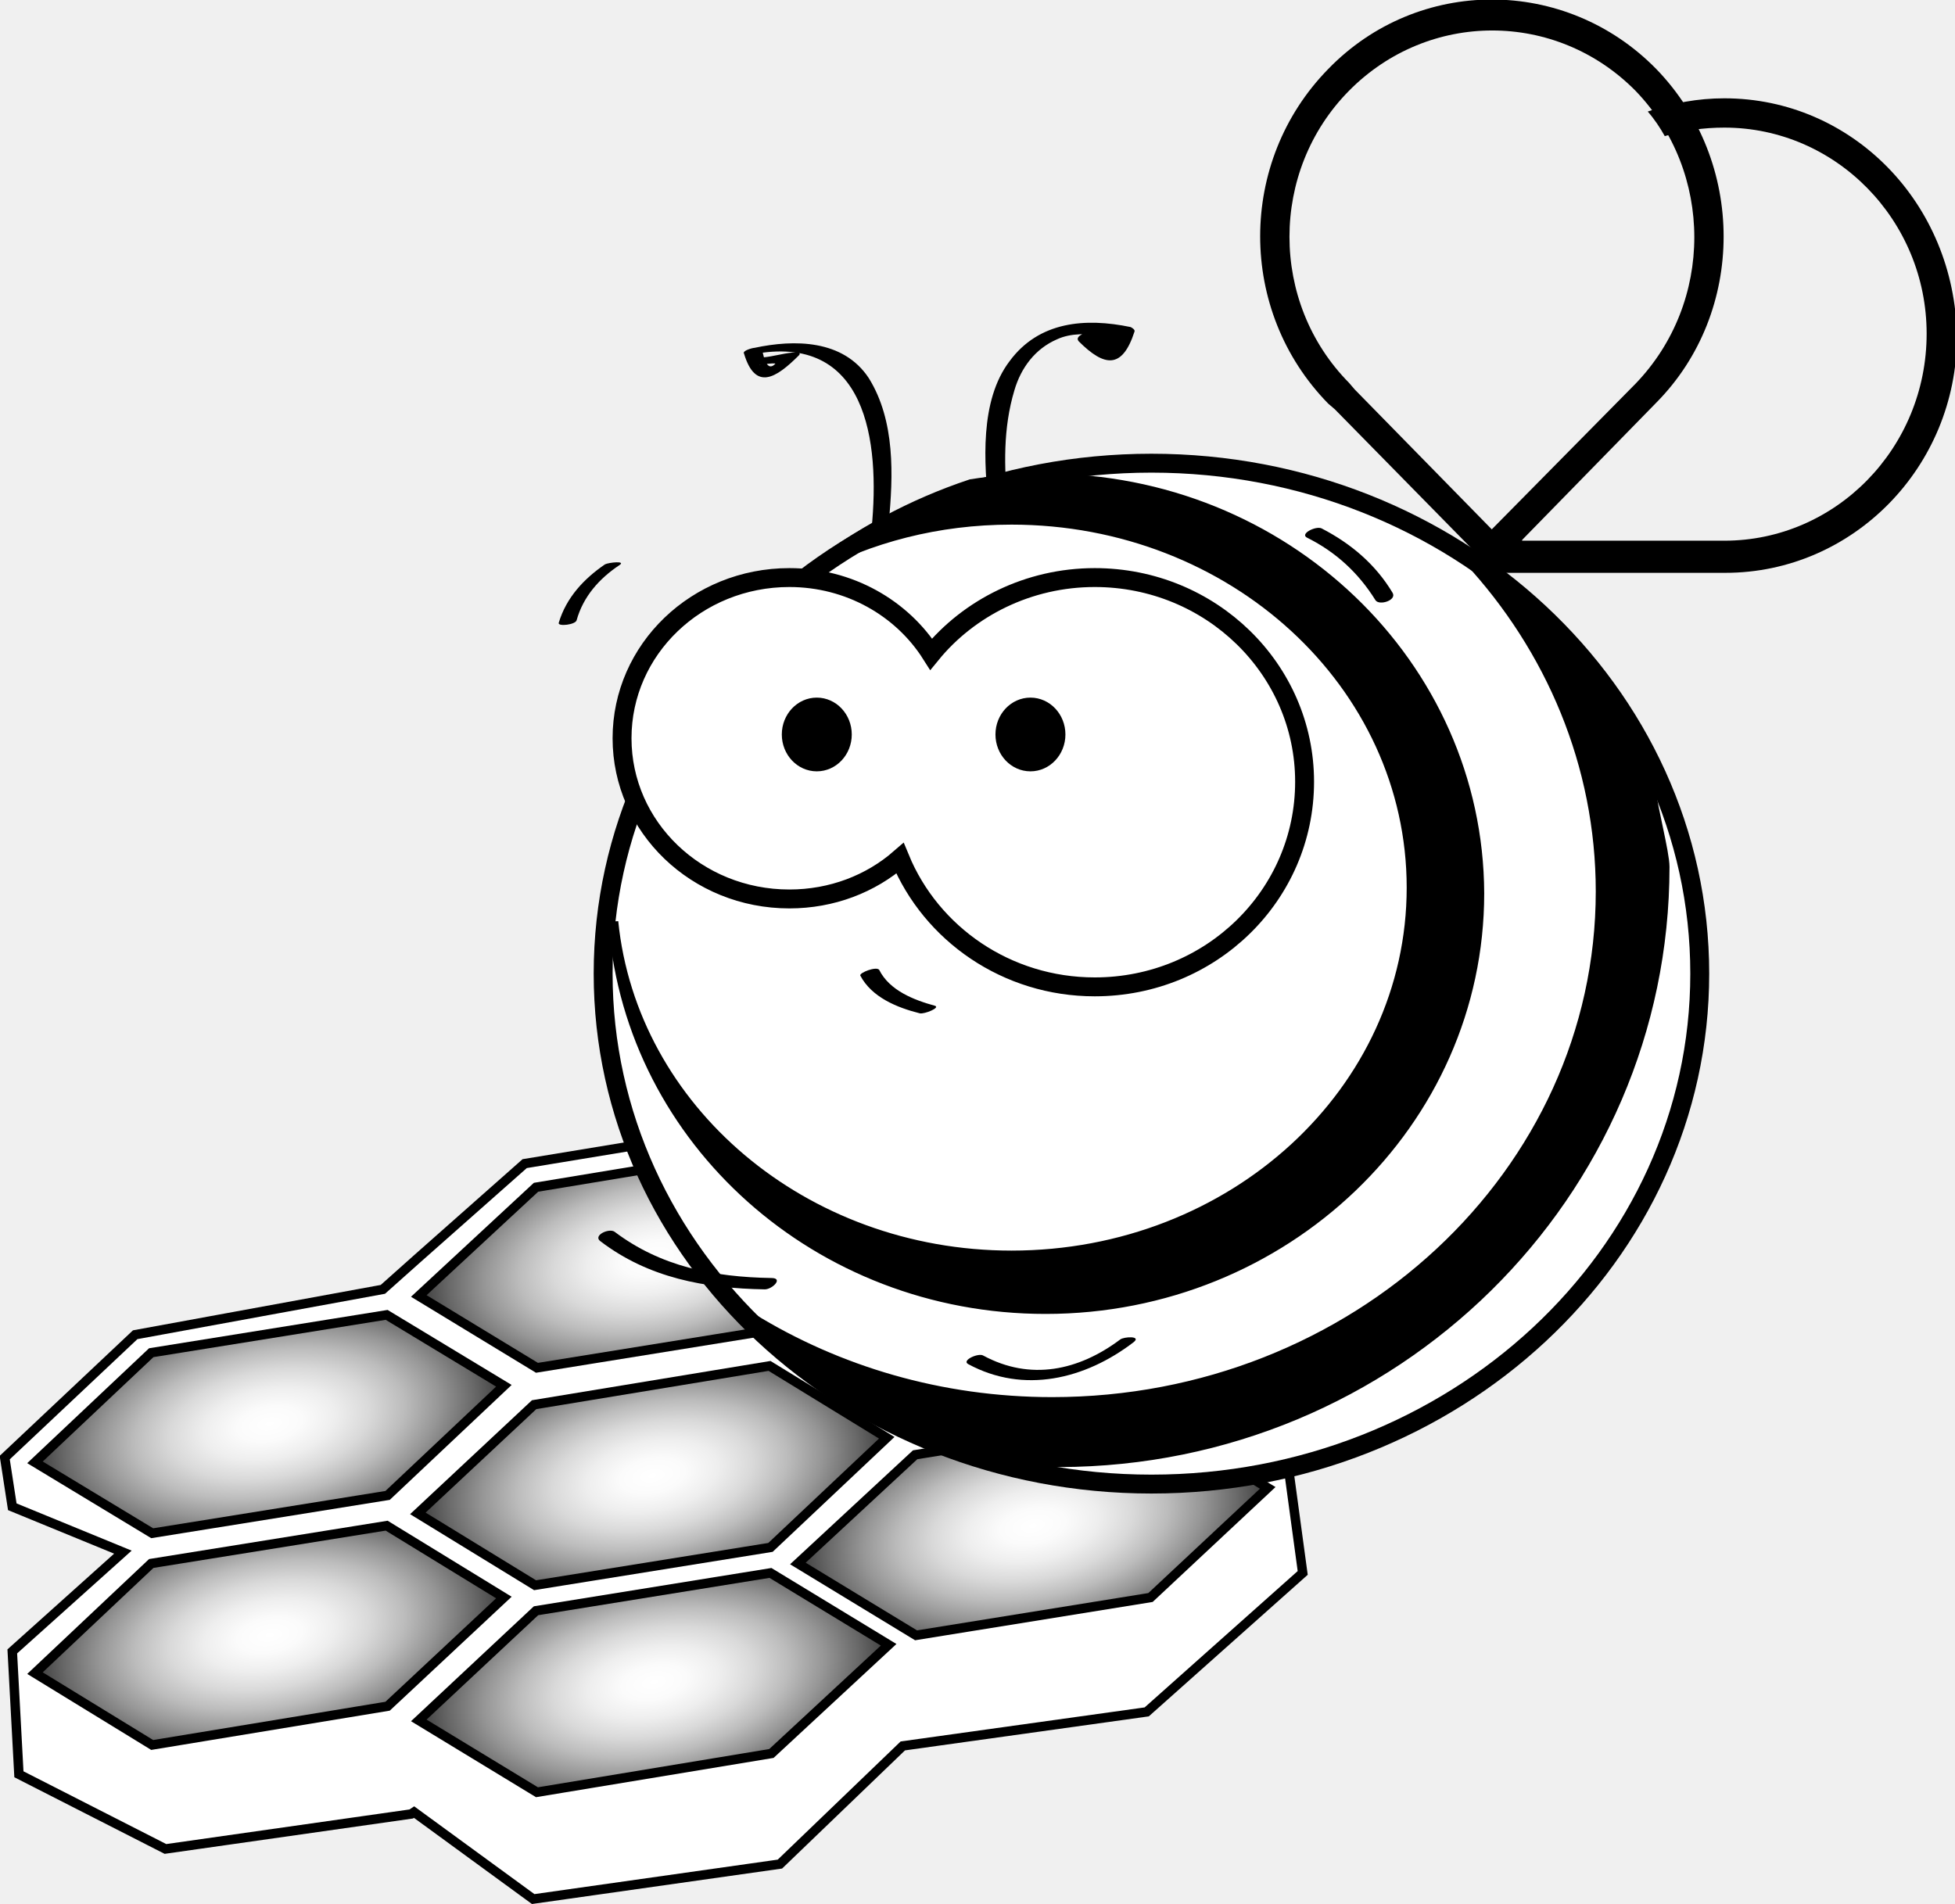
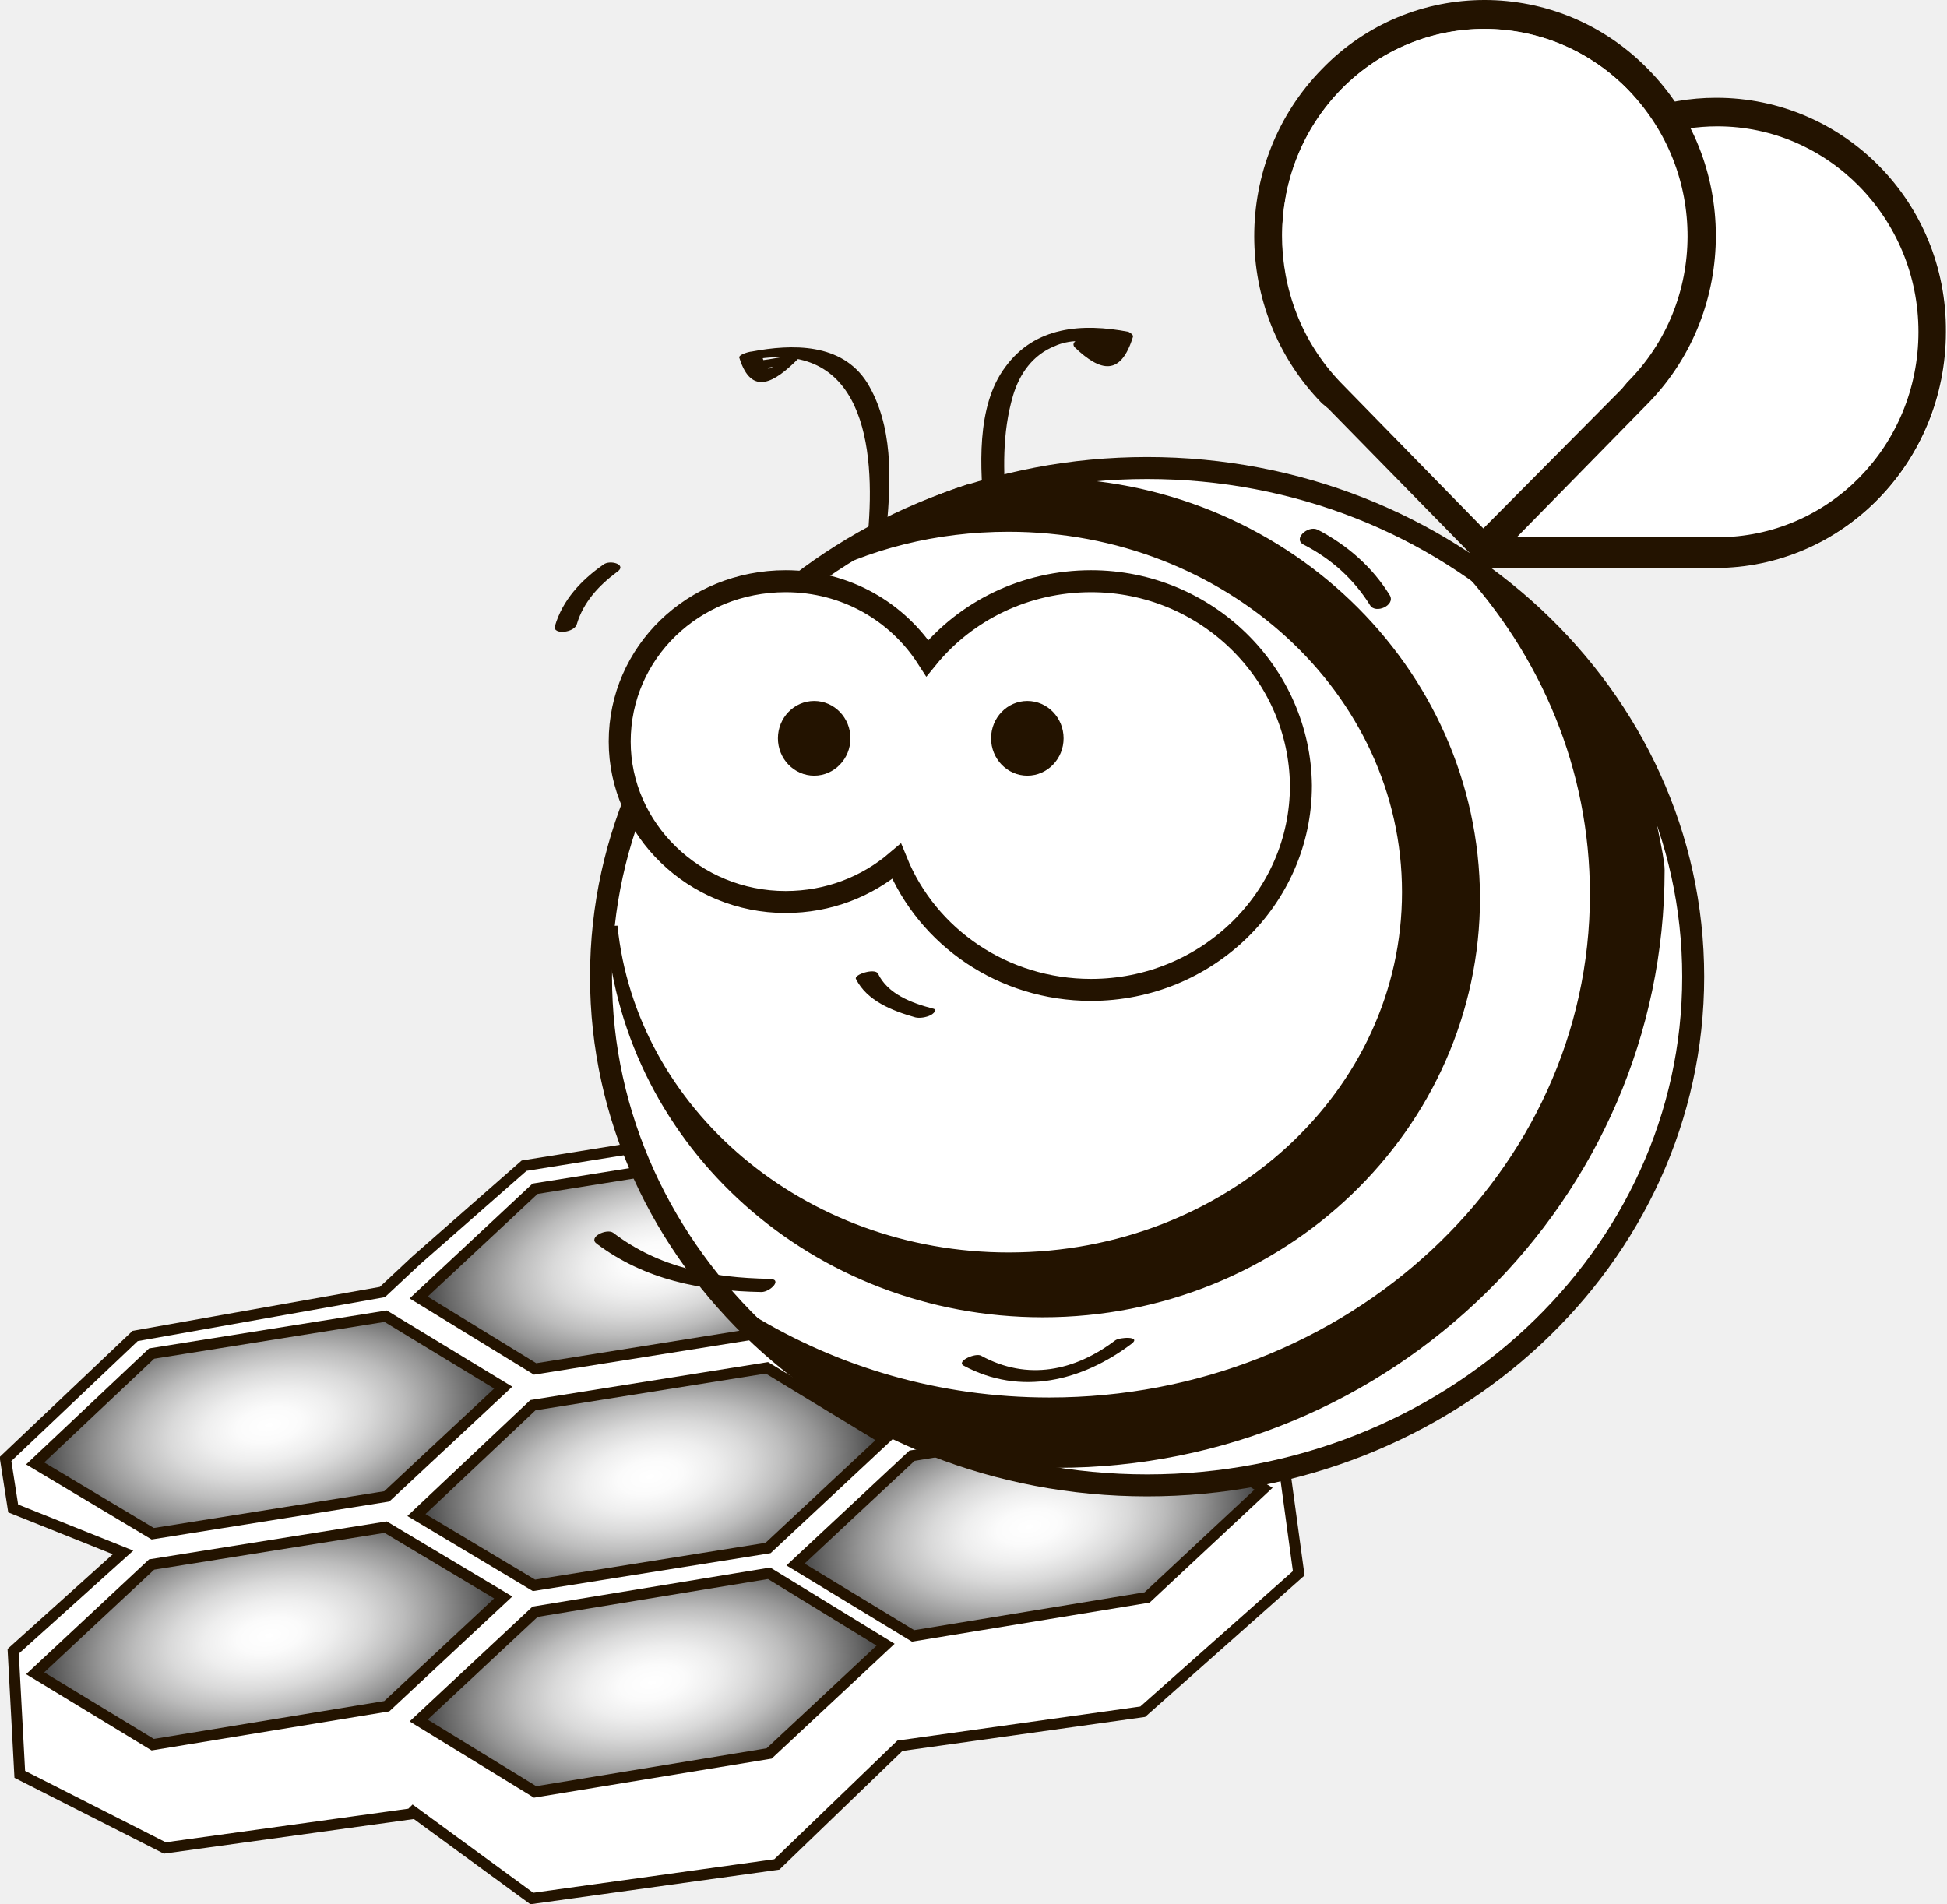
- <svg xmlns="http://www.w3.org/2000/svg" version="1.1" id="Слой_1" x="0px" y="0px" viewBox="0 0 206.8 201.4" enable-background="new 0 0 206.8 201.4" xml:space="preserve">
-   <polygon fill="#FFFFFF" stroke="#000000" stroke-miterlimit="10" points="136.4,134.9 122,125.2 98.3,128.9 95.3,126.9 81,118.9   55.5,123.1 44.2,133.1 40.5,136.4 14.3,141.2 0.5,154.2 1.3,159.4 13,164.2 1.3,174.7 2,187.7 17.5,195.6 43.5,191.9 43.8,191.7   56.4,200.9 82.5,197.2 95.5,184.7 121.3,181.1 137.8,166.4 136.4,156.1 127.4,149.6 137.8,139.1 " />
-   <radialGradient id="SVGID_1_" cx="109.255" cy="161.42" r="28.838" gradientTransform="matrix(0.9832 -0.1826 9.638475e-002 0.519 -13.7219 97.5894)" gradientUnits="userSpaceOnUse">
+ <svg xmlns="http://www.w3.org/2000/svg" version="1.1" id="Слой_1" x="0px" y="0px" viewBox="207.2 323.8 177.2 173.3" enable-background="new 207.2 323.8 177.2 173.3" xml:space="preserve">
+   <polygon fill="#FFFFFF" stroke="#231300" stroke-miterlimit="10" points="324.2,440.1 311.9,431.7 291.5,434.9 288.9,433.2   276.7,426.4 254.9,429.9 245.1,438.5 242,441.4 219.5,445.4 207.7,456.6 208.4,461.1 218.4,465.1 208.4,474.1 209,485.3 222.2,492   244.6,488.9 244.8,488.7 255.6,496.6 277.9,493.5 289.1,482.7 311.2,479.6 325.4,467 324.2,458.2 316.4,452.6 325.4,443.6 " />
+   <radialGradient id="SVGID_1_" cx="300.899" cy="462.76" r="24.718" gradientTransform="matrix(0.9832 -0.1826 9.638475e-002 0.519 -39.5449 277.5211)" gradientUnits="userSpaceOnUse">
    <stop offset="0" style="stop-color:#FFFFFF" />
    <stop offset="0.12" style="stop-color:#FBFBFB" />
    <stop offset="0.244" style="stop-color:#EEEEEE" />
    <stop offset="0.372" style="stop-color:#D9D9D9" />
    <stop offset="0.501" style="stop-color:#BCBCBC" />
    <stop offset="0.631" style="stop-color:#969696" />
    <stop offset="0.762" style="stop-color:#686868" />
    <stop offset="0.892" style="stop-color:#333333" />
    <stop offset="1" style="stop-color:#000000" />
  </radialGradient>
-   <polygon fill="url(#SVGID_1_)" stroke="#000000" stroke-miterlimit="10" points="96.9,173 84.4,165.4 96.8,153.9 121.6,149.9   134.1,157.4 121.7,169 " />
-   <radialGradient id="SVGID_2_" cx="28.509" cy="150.632" r="28.838" gradientTransform="matrix(0.9832 -0.1826 9.638475e-002 0.519 -14.0394 77.6572)" gradientUnits="userSpaceOnUse">
+   <polygon fill="url(#SVGID_1_)" stroke="#231300" stroke-miterlimit="10" points="290.3,472.7 279.6,466.2 290.2,456.3 311.5,452.8   322.2,459.3 311.6,469.2 " />
+   <radialGradient id="SVGID_2_" cx="231.69" cy="453.513" r="24.718" gradientTransform="matrix(0.9832 -0.1826 9.638475e-002 0.519 -39.8171 260.4367)" gradientUnits="userSpaceOnUse">
    <stop offset="0" style="stop-color:#FFFFFF" />
    <stop offset="0.12" style="stop-color:#FBFBFB" />
    <stop offset="0.244" style="stop-color:#EEEEEE" />
    <stop offset="0.372" style="stop-color:#D9D9D9" />
    <stop offset="0.501" style="stop-color:#BCBCBC" />
    <stop offset="0.631" style="stop-color:#969696" />
    <stop offset="0.762" style="stop-color:#686868" />
    <stop offset="0.892" style="stop-color:#333333" />
    <stop offset="1" style="stop-color:#000000" />
  </radialGradient>
-   <polygon fill="url(#SVGID_2_)" stroke="#000000" stroke-miterlimit="10" points="16.1,162.2 3.7,154.7 16,143.1 40.9,139.1   53.3,146.6 41,158.2 " />
-   <radialGradient id="SVGID_3_" cx="28.509" cy="172.987" r="28.838" gradientTransform="matrix(0.9832 -0.1826 9.638475e-002 0.519 -16.1941 88.4098)" gradientUnits="userSpaceOnUse">
+   <polygon fill="url(#SVGID_2_)" stroke="#231300" stroke-miterlimit="10" points="221.1,463.4 210.4,457 221,447 242.3,443.6   253,450.1 242.4,460 " />
+   <radialGradient id="SVGID_3_" cx="231.69" cy="472.675" r="24.718" gradientTransform="matrix(0.9832 -0.1826 9.638475e-002 0.519 -41.6639 269.6531)" gradientUnits="userSpaceOnUse">
    <stop offset="0" style="stop-color:#FFFFFF" />
    <stop offset="0.12" style="stop-color:#FBFBFB" />
    <stop offset="0.244" style="stop-color:#EEEEEE" />
    <stop offset="0.372" style="stop-color:#D9D9D9" />
    <stop offset="0.501" style="stop-color:#BCBCBC" />
    <stop offset="0.631" style="stop-color:#969696" />
    <stop offset="0.762" style="stop-color:#686868" />
    <stop offset="0.892" style="stop-color:#333333" />
    <stop offset="1" style="stop-color:#000000" />
  </radialGradient>
-   <polygon fill="url(#SVGID_3_)" stroke="#000000" stroke-miterlimit="10" points="16.1,184.6 3.7,177 16,165.4 40.9,161.4 53.3,169   41,180.5 " />
-   <radialGradient id="SVGID_4_" cx="69.177" cy="133.115" r="28.838" gradientTransform="matrix(0.9832 -0.1826 9.638475e-002 0.519 -11.6674 76.6573)" gradientUnits="userSpaceOnUse">
+   <polygon fill="url(#SVGID_3_)" stroke="#231300" stroke-miterlimit="10" points="221.1,482.6 210.4,476.1 221,466.2 242.3,462.8   253,469.2 242.4,479.1 " />
+   <radialGradient id="SVGID_4_" cx="266.547" cy="438.5" r="24.718" gradientTransform="matrix(0.9832 -0.1826 9.638475e-002 0.519 -37.784 259.5797)" gradientUnits="userSpaceOnUse">
    <stop offset="0" style="stop-color:#FFFFFF" />
    <stop offset="0.12" style="stop-color:#FBFBFB" />
    <stop offset="0.244" style="stop-color:#EEEEEE" />
    <stop offset="0.372" style="stop-color:#D9D9D9" />
    <stop offset="0.501" style="stop-color:#BCBCBC" />
    <stop offset="0.631" style="stop-color:#969696" />
    <stop offset="0.762" style="stop-color:#686868" />
    <stop offset="0.892" style="stop-color:#333333" />
    <stop offset="1" style="stop-color:#000000" />
  </radialGradient>
-   <polygon fill="url(#SVGID_4_)" stroke="#000000" stroke-miterlimit="10" points="56.8,144.7 44.3,137.1 56.7,125.6 81.5,121.5   94,129.1 81.6,140.7 " />
-   <radialGradient id="SVGID_5_" cx="69.009" cy="156.115" r="28.838" gradientTransform="matrix(0.9832 -0.1826 9.638475e-002 0.519 -13.8871 87.6893)" gradientUnits="userSpaceOnUse">
+   <polygon fill="url(#SVGID_4_)" stroke="#231300" stroke-miterlimit="10" points="255.9,448.4 245.3,441.9 255.9,432 277.2,428.6   287.8,435.1 277.2,445 " />
+   <radialGradient id="SVGID_5_" cx="266.403" cy="458.213" r="24.718" gradientTransform="matrix(0.9832 -0.1826 9.638475e-002 0.519 -39.6865 269.0355)" gradientUnits="userSpaceOnUse">
    <stop offset="0" style="stop-color:#FFFFFF" />
    <stop offset="0.12" style="stop-color:#FBFBFB" />
    <stop offset="0.244" style="stop-color:#EEEEEE" />
    <stop offset="0.372" style="stop-color:#D9D9D9" />
    <stop offset="0.501" style="stop-color:#BCBCBC" />
    <stop offset="0.631" style="stop-color:#969696" />
    <stop offset="0.762" style="stop-color:#686868" />
    <stop offset="0.892" style="stop-color:#333333" />
    <stop offset="1" style="stop-color:#000000" />
  </radialGradient>
-   <polygon fill="url(#SVGID_5_)" stroke="#000000" stroke-miterlimit="10" points="56.6,167.7 44.2,160.1 56.5,148.6 81.4,144.5   93.8,152.1 81.5,163.7 " />
-   <radialGradient id="SVGID_6_" cx="69.177" cy="177.983" r="28.838" gradientTransform="matrix(0.9832 -0.1826 9.638475e-002 0.519 -15.992 98.2382)" gradientUnits="userSpaceOnUse">
+   <polygon fill="url(#SVGID_5_)" stroke="#231300" stroke-miterlimit="10" points="255.8,468.1 245.1,461.7 255.7,451.7 277,448.3   287.7,454.8 277.1,464.7 " />
+   <radialGradient id="SVGID_6_" cx="266.547" cy="476.957" r="24.718" gradientTransform="matrix(0.9832 -0.1826 9.638475e-002 0.519 -41.4907 278.0772)" gradientUnits="userSpaceOnUse">
    <stop offset="0" style="stop-color:#FFFFFF" />
    <stop offset="0.12" style="stop-color:#FBFBFB" />
    <stop offset="0.244" style="stop-color:#EEEEEE" />
    <stop offset="0.372" style="stop-color:#D9D9D9" />
    <stop offset="0.501" style="stop-color:#BCBCBC" />
    <stop offset="0.631" style="stop-color:#969696" />
    <stop offset="0.762" style="stop-color:#686868" />
    <stop offset="0.892" style="stop-color:#333333" />
    <stop offset="1" style="stop-color:#000000" />
  </radialGradient>
-   <polygon fill="url(#SVGID_6_)" stroke="#000000" stroke-miterlimit="10" points="56.8,189.6 44.3,182 56.7,170.4 81.5,166.4 94,174   81.6,185.5 " />
-   <radialGradient id="SVGID_7_" cx="109.255" cy="139.065" r="28.838" gradientTransform="matrix(0.9832 -0.1826 9.638475e-002 0.519 -11.5672 86.8367)" gradientUnits="userSpaceOnUse">
+   <polygon fill="url(#SVGID_6_)" stroke="#231300" stroke-miterlimit="10" points="255.9,486.9 245.3,480.4 255.9,470.5 277.2,467   287.8,473.5 277.2,483.4 " />
+   <radialGradient id="SVGID_7_" cx="300.899" cy="443.599" r="24.718" gradientTransform="matrix(0.9832 -0.1826 9.638475e-002 0.519 -37.6981 268.3047)" gradientUnits="userSpaceOnUse">
    <stop offset="0" style="stop-color:#FFFFFF" />
    <stop offset="0.12" style="stop-color:#FBFBFB" />
    <stop offset="0.244" style="stop-color:#EEEEEE" />
    <stop offset="0.372" style="stop-color:#D9D9D9" />
    <stop offset="0.501" style="stop-color:#BCBCBC" />
    <stop offset="0.631" style="stop-color:#969696" />
    <stop offset="0.762" style="stop-color:#686868" />
    <stop offset="0.892" style="stop-color:#333333" />
    <stop offset="1" style="stop-color:#000000" />
  </radialGradient>
-   <polygon fill="url(#SVGID_7_)" stroke="#000000" stroke-miterlimit="10" points="96.9,150.6 84.4,143.1 96.8,131.5 121.6,127.5   134.1,135 121.7,146.6 " />
+   <polygon fill="url(#SVGID_7_)" stroke="#231300" stroke-miterlimit="10" points="290.3,453.5 279.6,447 290.2,437.1 311.5,433.7   322.2,440.2 311.6,450.1 " />
  <g>
-     <ellipse fill="#FFFFFF" stroke="#000000" stroke-width="2" stroke-miterlimit="10" cx="121.8" cy="103" rx="58" ry="54" />
+     <ellipse fill="#FFFFFF" stroke="#231300" stroke-width="2" stroke-miterlimit="10" cx="311.6" cy="412.7" rx="49.7" ry="46.3" />
    <g>
      <g>
-         <path d="M94,55.4c0.5-5.1,0.7-10.9-2.1-15.4c-2.7-4.1-7.9-4.1-12.1-3.2c-0.2,0-1.3,0.3-1.1,0.6c1.2,4,3.4,2.6,5.8,0.2     c0.4-0.4-0.6-0.3-0.7-0.3c-1,0.1-2,0.4-3,0.5c-0.8,0.1-1.7,0.9-0.3,0.8c-0.9,0.1,1.7-0.3,1.5-0.1c-1,1-1.3-1.2-1.4-1.6     c-0.4,0.2-0.8,0.4-1.1,0.6c12.2-2.4,13.6,9.2,12.7,18.4C92,56.2,93.9,56,94,55.4L94,55.4z" />
+         <path fill="#231300" d="M287.9,371.8c0.4-4.4,0.6-9.3-1.8-13.2c-2.3-3.6-6.8-3.5-10.5-2.8c-0.2,0-1.3,0.3-1.1,0.6     c1.1,3.5,3.2,2.2,5.3,0.1c0.4-0.4-0.6-0.3-0.7-0.3c-0.9,0.1-1.7,0.3-2.6,0.4c-0.8,0.1-1.7,0.9-0.3,0.8c0.9-0.1,1.7-0.3,2.6-0.4     c-0.2-0.1-0.5-0.2-0.7-0.3c-1.2,1.2-1.2,0.6-1.6-0.7c-0.4,0.2-0.8,0.4-1.1,0.6c10.4-2.1,11.5,7.9,10.8,15.7     C286,372.7,287.9,372.5,287.9,371.8L287.9,371.8z" />
      </g>
    </g>
-     <path fill="#FFFFFF" stroke="#000000" stroke-width="2" stroke-miterlimit="10" d="M115.8,61.1c-7,0-13.3,3.2-17.3,8.1   c-3.1-4.9-8.7-8.1-15-8.1c-9.8,0-17.7,7.6-17.7,17c0,9.4,7.9,17,17.7,17c4.5,0,8.6-1.6,11.7-4.3c3.3,8,11.3,13.6,20.6,13.6   c12.3,0,22.2-9.7,22.2-21.7C138,70.8,128.1,61.1,115.8,61.1z" />
-     <ellipse stroke="#000000" stroke-miterlimit="10" cx="86.4" cy="77.7" rx="3.2" ry="3.4" />
-     <ellipse stroke="#000000" stroke-miterlimit="10" cx="109" cy="77.7" rx="3.2" ry="3.4" />
+     <path fill="#FFFFFF" stroke="#231300" stroke-width="2" stroke-miterlimit="10" d="M306.5,376.7c-6,0-11.4,2.7-14.9,7   c-2.7-4.2-7.4-7-12.9-7c-8.4,0-15.1,6.5-15.1,14.6c0,8,6.8,14.6,15.1,14.6c3.9,0,7.4-1.4,10.1-3.7c2.8,6.9,9.7,11.7,17.7,11.7   c10.5,0,19.1-8.3,19.1-18.6C325.5,385.1,317,376.7,306.5,376.7z" />
+     <ellipse fill="#231300" stroke="#231300" stroke-miterlimit="10" cx="281.3" cy="391" rx="2.8" ry="2.9" />
+     <ellipse fill="#231300" stroke="#231300" stroke-miterlimit="10" cx="300.7" cy="391" rx="2.8" ry="2.9" />
    <g>
      <g>
-         <path d="M91,103.2c1.2,2.3,3.9,3.4,6.3,4c0.5,0.1,2.2-0.6,1.6-0.8c-2.2-0.6-4.8-1.6-5.9-3.8C92.7,102.2,90.9,102.9,91,103.2     L91,103.2z" />
+         <path fill="#231300" d="M285.1,412.9c1,2,3.3,2.9,5.4,3.5c0.4,0.1,1,0,1.4-0.2c0.2-0.1,0.7-0.5,0.2-0.6c-1.9-0.5-4.1-1.3-5-3.2     C286.8,411.9,284.9,412.5,285.1,412.9L285.1,412.9z" />
      </g>
    </g>
    <g>
      <g>
-         <path d="M61,65.6c0.7-2.5,2.4-4.4,4.5-5.8c0.8-0.5-1.1-0.3-1.5-0.1c-2.2,1.5-4.1,3.5-4.9,6.2C59,66.3,60.9,66.1,61,65.6L61,65.6z     " />
+         <path fill="#231300" d="M259.7,380.6c0.6-2,2-3.5,3.6-4.7c1.1-0.7-0.6-1.2-1.2-0.7c-2,1.4-3.7,3.2-4.4,5.6     C257.5,381.6,259.5,381.4,259.7,380.6L259.7,380.6z" />
      </g>
    </g>
    <g>
      <g>
-         <path d="M138.3,56.9c3,1.5,5.4,3.7,7.2,6.6c0.4,0.6,2.3,0,1.8-0.8c-1.8-3-4.4-5.2-7.5-6.8C139.2,55.6,137.4,56.5,138.3,56.9     L138.3,56.9z" />
+         <path fill="#231300" d="M325.9,373.4c2.5,1.3,4.5,3.1,6,5.5c0.5,0.8,2.3,0,1.8-0.9c-1.6-2.6-3.9-4.6-6.6-6     C326.2,371.6,324.8,372.9,325.9,373.4L325.9,373.4z" />
      </g>
    </g>
-     <path stroke="#000000" stroke-miterlimit="10" d="M110.5,50.6c-2.7,0-5.3,0.2-7.8,0.6c-6.3,2.1-12,5.2-17,9.1   c6.3-3.4,13.5-5.3,21.3-5.3c23.4,0,42.3,17.4,42.3,38.9c0,21.5-18.9,38.9-42.3,38.9c-22,0-40.1-15.5-42.1-35.3c0,0.2,0,0.3,0,0.5   c1.9,22.7,21.6,40.5,45.7,40.5c25.3,0,45.9-19.7,45.9-44C156.4,70.3,135.9,50.6,110.5,50.6z" />
+     <path fill="#231300" stroke="#231300" stroke-miterlimit="10" d="M302,367.8c-2.3,0-4.5,0.2-6.7,0.6c-5.4,1.8-10.3,4.5-14.6,7.8   c5.4-2.9,11.6-4.5,18.3-4.5c20,0,36.3,14.9,36.3,33.3c0,18.4-16.2,33.3-36.3,33.3c-18.9,0-34.4-13.3-36.1-30.2c0,0.1,0,0.3,0,0.4   c1.6,19.4,18.5,34.7,39.2,34.7c21.7,0,39.3-16.9,39.3-37.7C341.3,384.7,323.7,367.8,302,367.8z" />
    <g>
      <g>
-         <path d="M106.6,53.5c-0.4-4.1-0.5-8.2,0.7-12.2c0.7-2.4,2.2-4.4,4.5-5.4c1.5-0.7,3.3-0.6,4.9-0.4c0.1,0.9,0.5,1.4,1.1,1.5     c-0.6-0.5-1.2-1.1-1.8-1.7c-0.4,0.3-0.8,0.7-1.3,1c1,0.1,2,0.4,3,0.5c0.8,0.1,2-1,0.7-1.2c-1-0.1-2-0.4-3-0.5     c-0.3,0-1.8,0.4-1.3,1c2.7,2.7,4.6,3,5.9-1c0.1-0.2-0.2-0.4-0.4-0.5c-4.8-1-9.7-0.6-12.8,3.6c-3.2,4.2-2.7,10.8-2.2,15.7     C104.7,54.8,106.7,54.3,106.6,53.5L106.6,53.5z" />
+         <path fill="#231300" d="M298.8,370.2c-0.3-3.5-0.4-7,0.6-10.4c0.6-2,1.8-3.7,3.8-4.5c1.3-0.6,2.8-0.5,4.1-0.4     c0.1,0.9,0.5,1.3,1.1,1.1c-0.5-0.4-1-0.9-1.5-1.4c-0.4,0.3-0.8,0.7-1.3,1c0.9,0.1,1.7,0.3,2.6,0.4c0.8,0.1,2-1,0.7-1.2     c-0.9-0.1-1.7-0.3-2.6-0.4c-0.3,0-1.8,0.4-1.3,1c2.4,2.3,4.2,2.6,5.3-0.9c0.1-0.2-0.2-0.4-0.4-0.5c-4.2-0.8-8.5-0.5-11.2,3.2     c-2.7,3.6-2.3,9.3-1.9,13.5C296.9,371.5,298.8,371.1,298.8,370.2L298.8,370.2z" />
      </g>
    </g>
-     <path stroke="#000000" stroke-miterlimit="10" d="M176.1,91.7c0-1.5-1.3-6.4-1.4-7.9c-3.5-11.3-9.6-17.7-19.4-24.6   c8.7,9.4,14,21.7,14,35.1c0,29.8-26,54-58,54c-11.8,0-22.7-3.3-31.8-8.9c7.3,7.1,16.6,12.4,27,15c1.9,0.2,3.7,0.3,5.6,0.3   C147.5,154.6,176.1,126.4,176.1,91.7z" />
-     <path d="M175.2,7.3c-9.6-9.8-25.2-9.8-34.7,0c-9.6,9.8-9.6,25.6,0,35.4l0.7,0.6l16.7,17l17.3-17.7C184.7,33,184.7,17.1,175.2,7.3z    M173,40.6L173,40.6L157.8,56l-14.5-14.8l-0.6-0.7c-8.4-8.5-8.4-22.4,0-30.9c8.4-8.5,21.9-8.5,30.3,0C181.3,18.2,181.3,32,173,40.6   z" />
-     <path d="M182.4,10.4c-2.8,0-5.5,0.5-8.1,1.4c0.7,0.8,1.3,1.7,1.8,2.6c2-0.6,4.1-0.9,6.3-0.9c11.8,0,21.4,9.8,21.4,21.8   c0,12.1-9.6,21.9-21.4,21.9h-0.1H161v-3.7l-3.1,3.2l0,0v3.9h24.6c13.5,0,24.5-11.2,24.5-25C206.8,21.5,195.9,10.4,182.4,10.4z" />
+     <path fill="#231300" stroke="#231300" stroke-miterlimit="10" d="M358.2,403c0-1.3-1.1-5.5-1.2-6.8c-3-9.7-8.2-15.1-16.6-21.1   c7.5,8.1,12,18.6,12,30.1c0,25.6-22.3,46.3-49.7,46.3c-10.1,0-19.4-2.8-27.3-7.6c6.2,6.1,14.2,10.6,23.2,12.8   c1.6,0.1,3.2,0.2,4.8,0.2C333.6,456.9,358.2,432.7,358.2,403z" />
+     <path fill="#FFFFFF" d="M363.4,332.7c-2.4,0-4.7,0.4-6.9,1.2c0.6,0.7,1.1,1.5,1.6,2.2c1.7-0.5-13,33.4-13,33.4l-2.7,2.7l0,0v3.3h21   c11.6,0,21-9.6,21-21.5C384.4,342.2,375,332.7,363.4,332.7z" />
+     <path fill="#231300" d="M357.2,330.1c-8.2-8.4-21.6-8.4-29.7,0c-8.2,8.4-8.2,22,0,30.4l0.6,0.5l14.3,14.6l14.9-15.2   C365.4,352,365.4,338.4,357.2,330.1z M355.3,358.5L355.3,358.5l-13,13.2l-12.5-12.7l-0.5-0.6c-7.2-7.3-7.2-19.2,0-26.5   c7.2-7.3,18.8-7.3,26,0C362.5,339.4,362.5,351.2,355.3,358.5z" />
+     <path fill="#231300" d="M363.4,332.7c-2.4,0-4.7,0.4-6.9,1.2c0.6,0.7,1.1,1.5,1.6,2.2c1.7-0.5,3.5-0.8,5.4-0.8   c10.1,0,18.3,8.4,18.3,18.7c0,10.4-8.2,18.7-18.3,18.7h-0.1H345v-3.2l-2.7,2.7l0,0v3.3h21c11.6,0,21-9.6,21-21.5   C384.4,342.2,375,332.7,363.4,332.7z" />
+     <path fill="#FFFFFF" d="M329.2,358.6L329.2,358.6l13,13.3l12.6-12.7l0.5-0.6c7.3-7.3,7.3-19.2,0.1-26.6c-7.2-7.4-18.9-7.4-26.1-0.1   C322.1,339.3,322.1,351.2,329.2,358.6z" />
  </g>
  <g>
    <g>
-       <path d="M81.6,135.2c-6.1-0.1-11.7-1.2-16.6-4.9c-0.6-0.4-2.3,0.4-1.5,1c5.1,3.9,11.1,5,17.4,5.1    C81.7,136.4,82.9,135.2,81.6,135.2L81.6,135.2z" />
+       <path fill="#231300" d="M277.2,440.2c-5.2-0.1-10-1-14.2-4.2c-0.6-0.4-2.3,0.4-1.5,1c4.4,3.3,9.5,4.3,15,4.4    C277.3,441.4,278.5,440.2,277.2,440.2L277.2,440.2z" />
    </g>
  </g>
  <g>
    <g>
-       <path d="M118.5,141.7c-4.4,3.3-9.5,4.4-14.5,1.7c-0.5-0.3-2.3,0.5-1.6,0.9c5.9,3.2,12.4,1.6,17.5-2.3    C120.8,141.3,118.9,141.4,118.5,141.7L118.5,141.7z" />
+       <path fill="#231300" d="M308.7,445.8c-3.7,2.8-8,3.7-12.2,1.4c-0.5-0.3-2.3,0.5-1.6,0.9c5.2,2.8,10.8,1.4,15.3-2    C311.1,445.4,309.1,445.5,308.7,445.8L308.7,445.8z" />
    </g>
  </g>
</svg>
